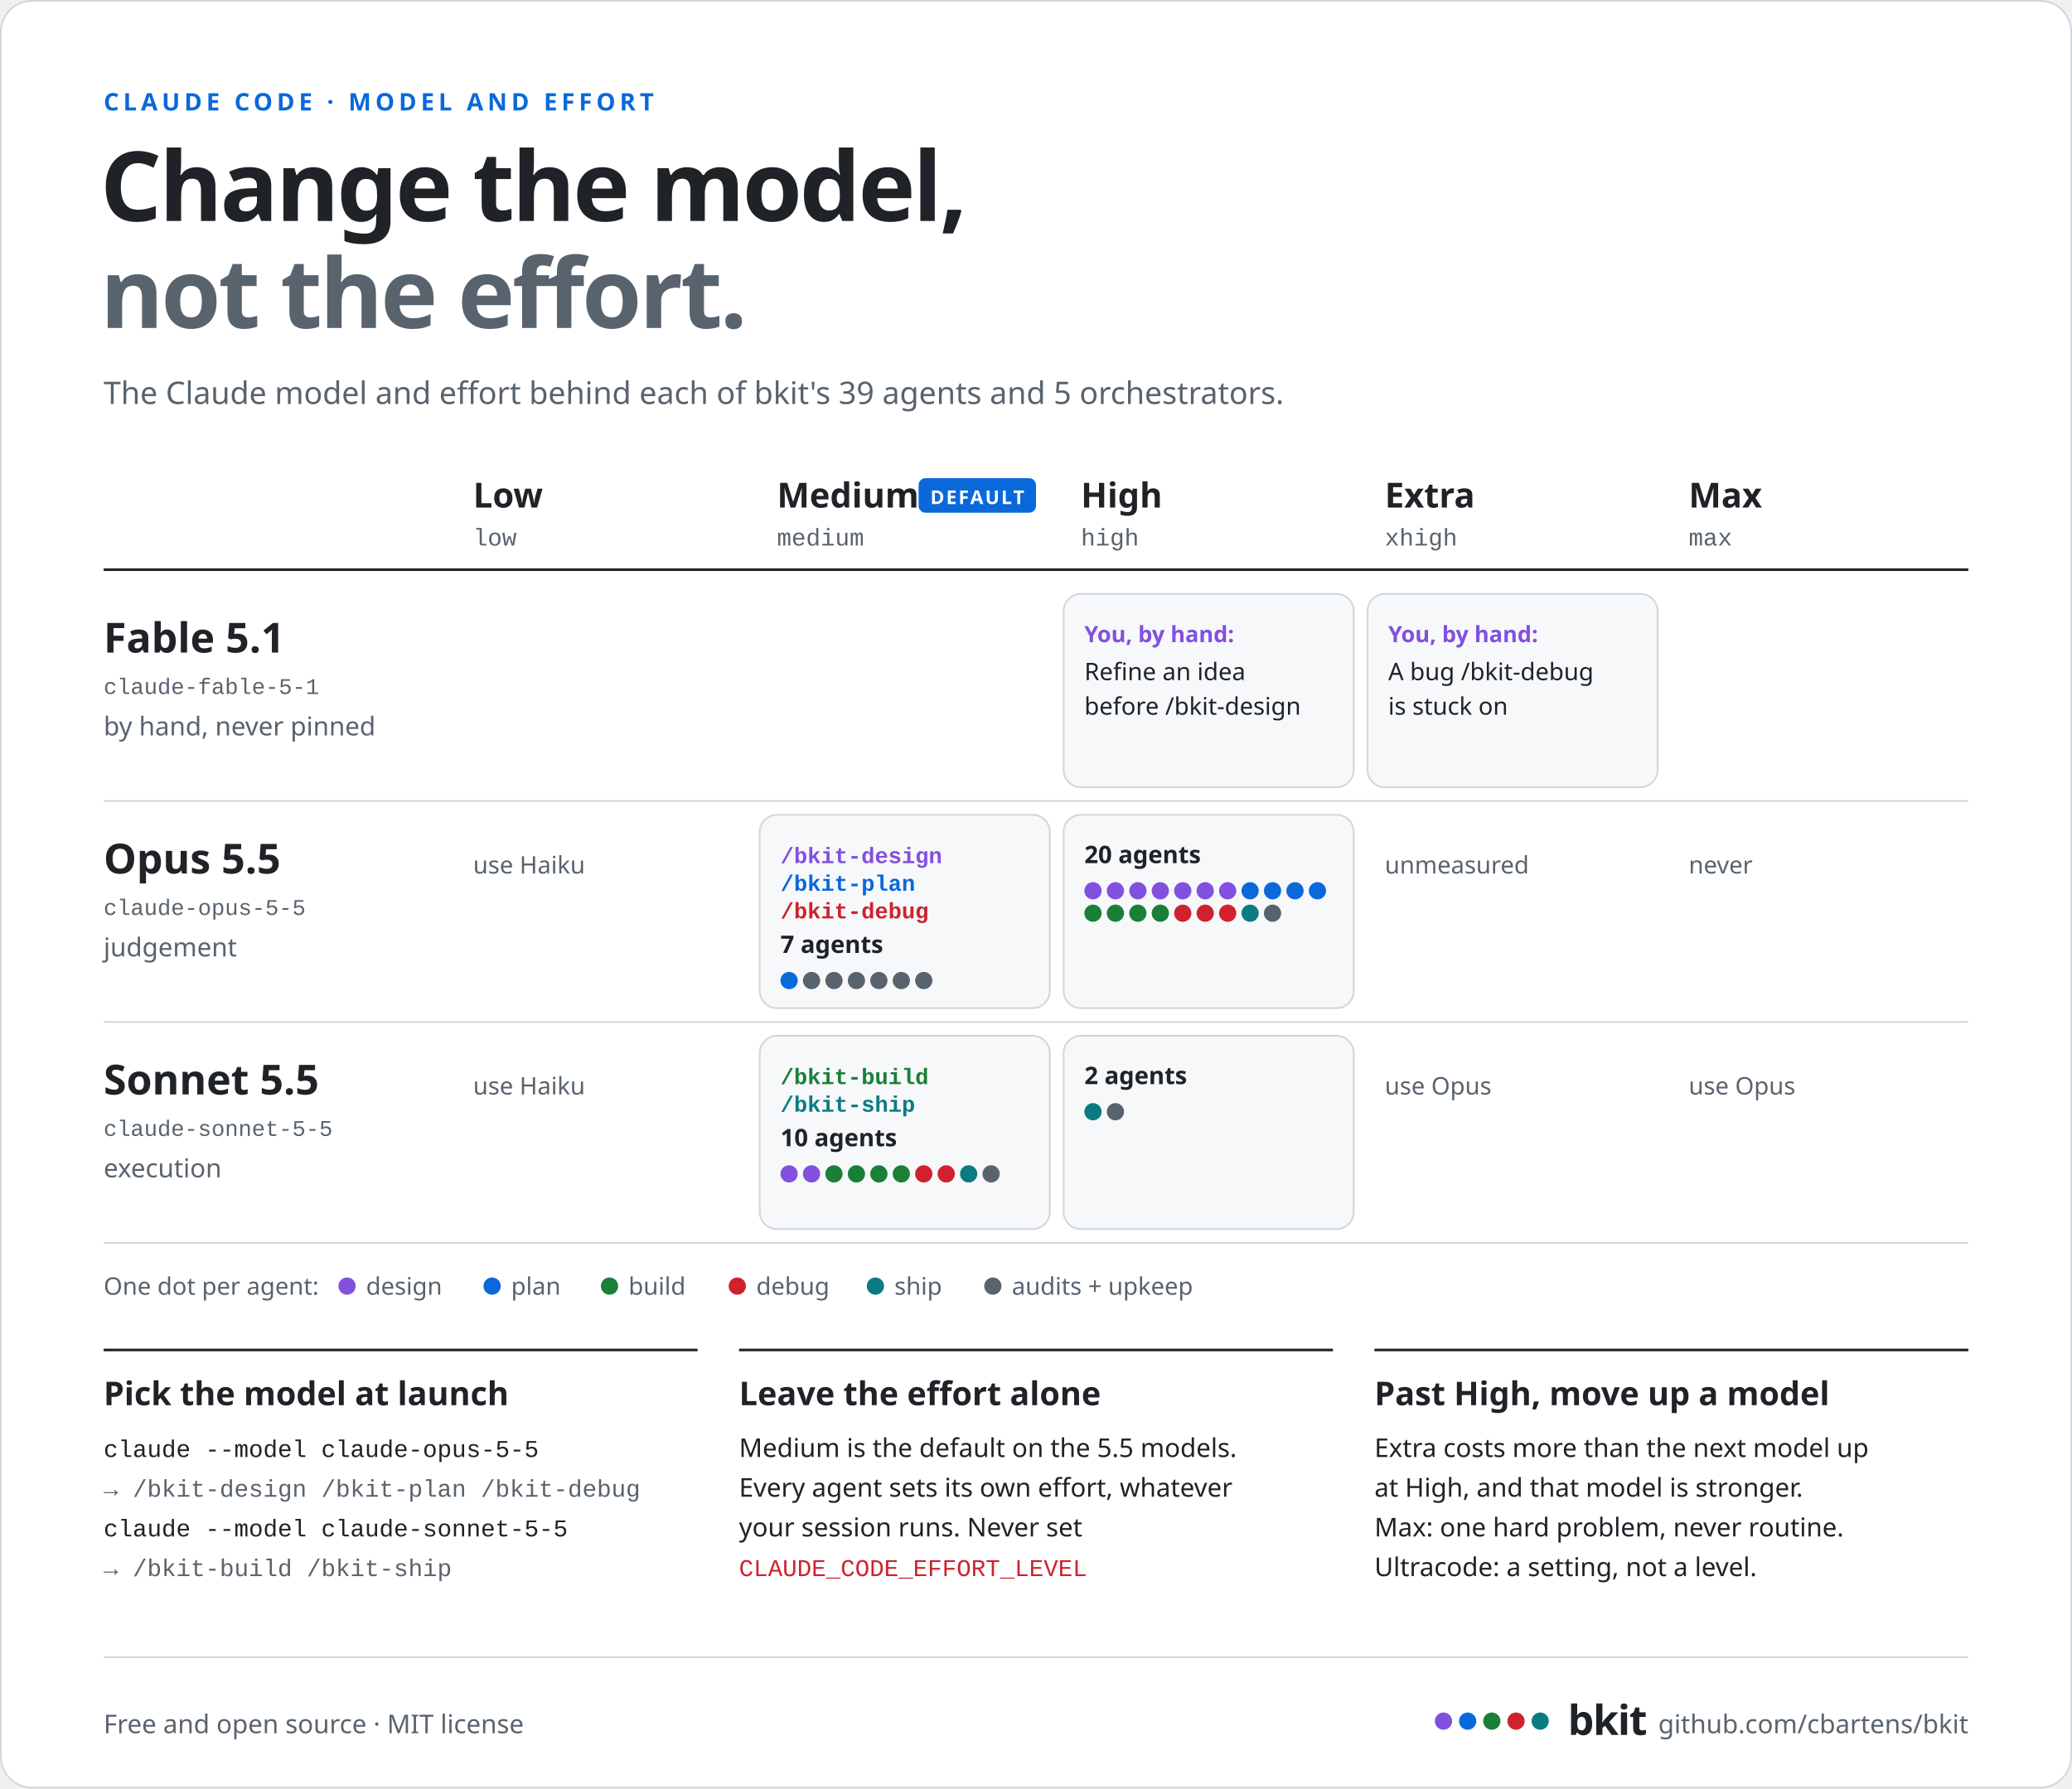
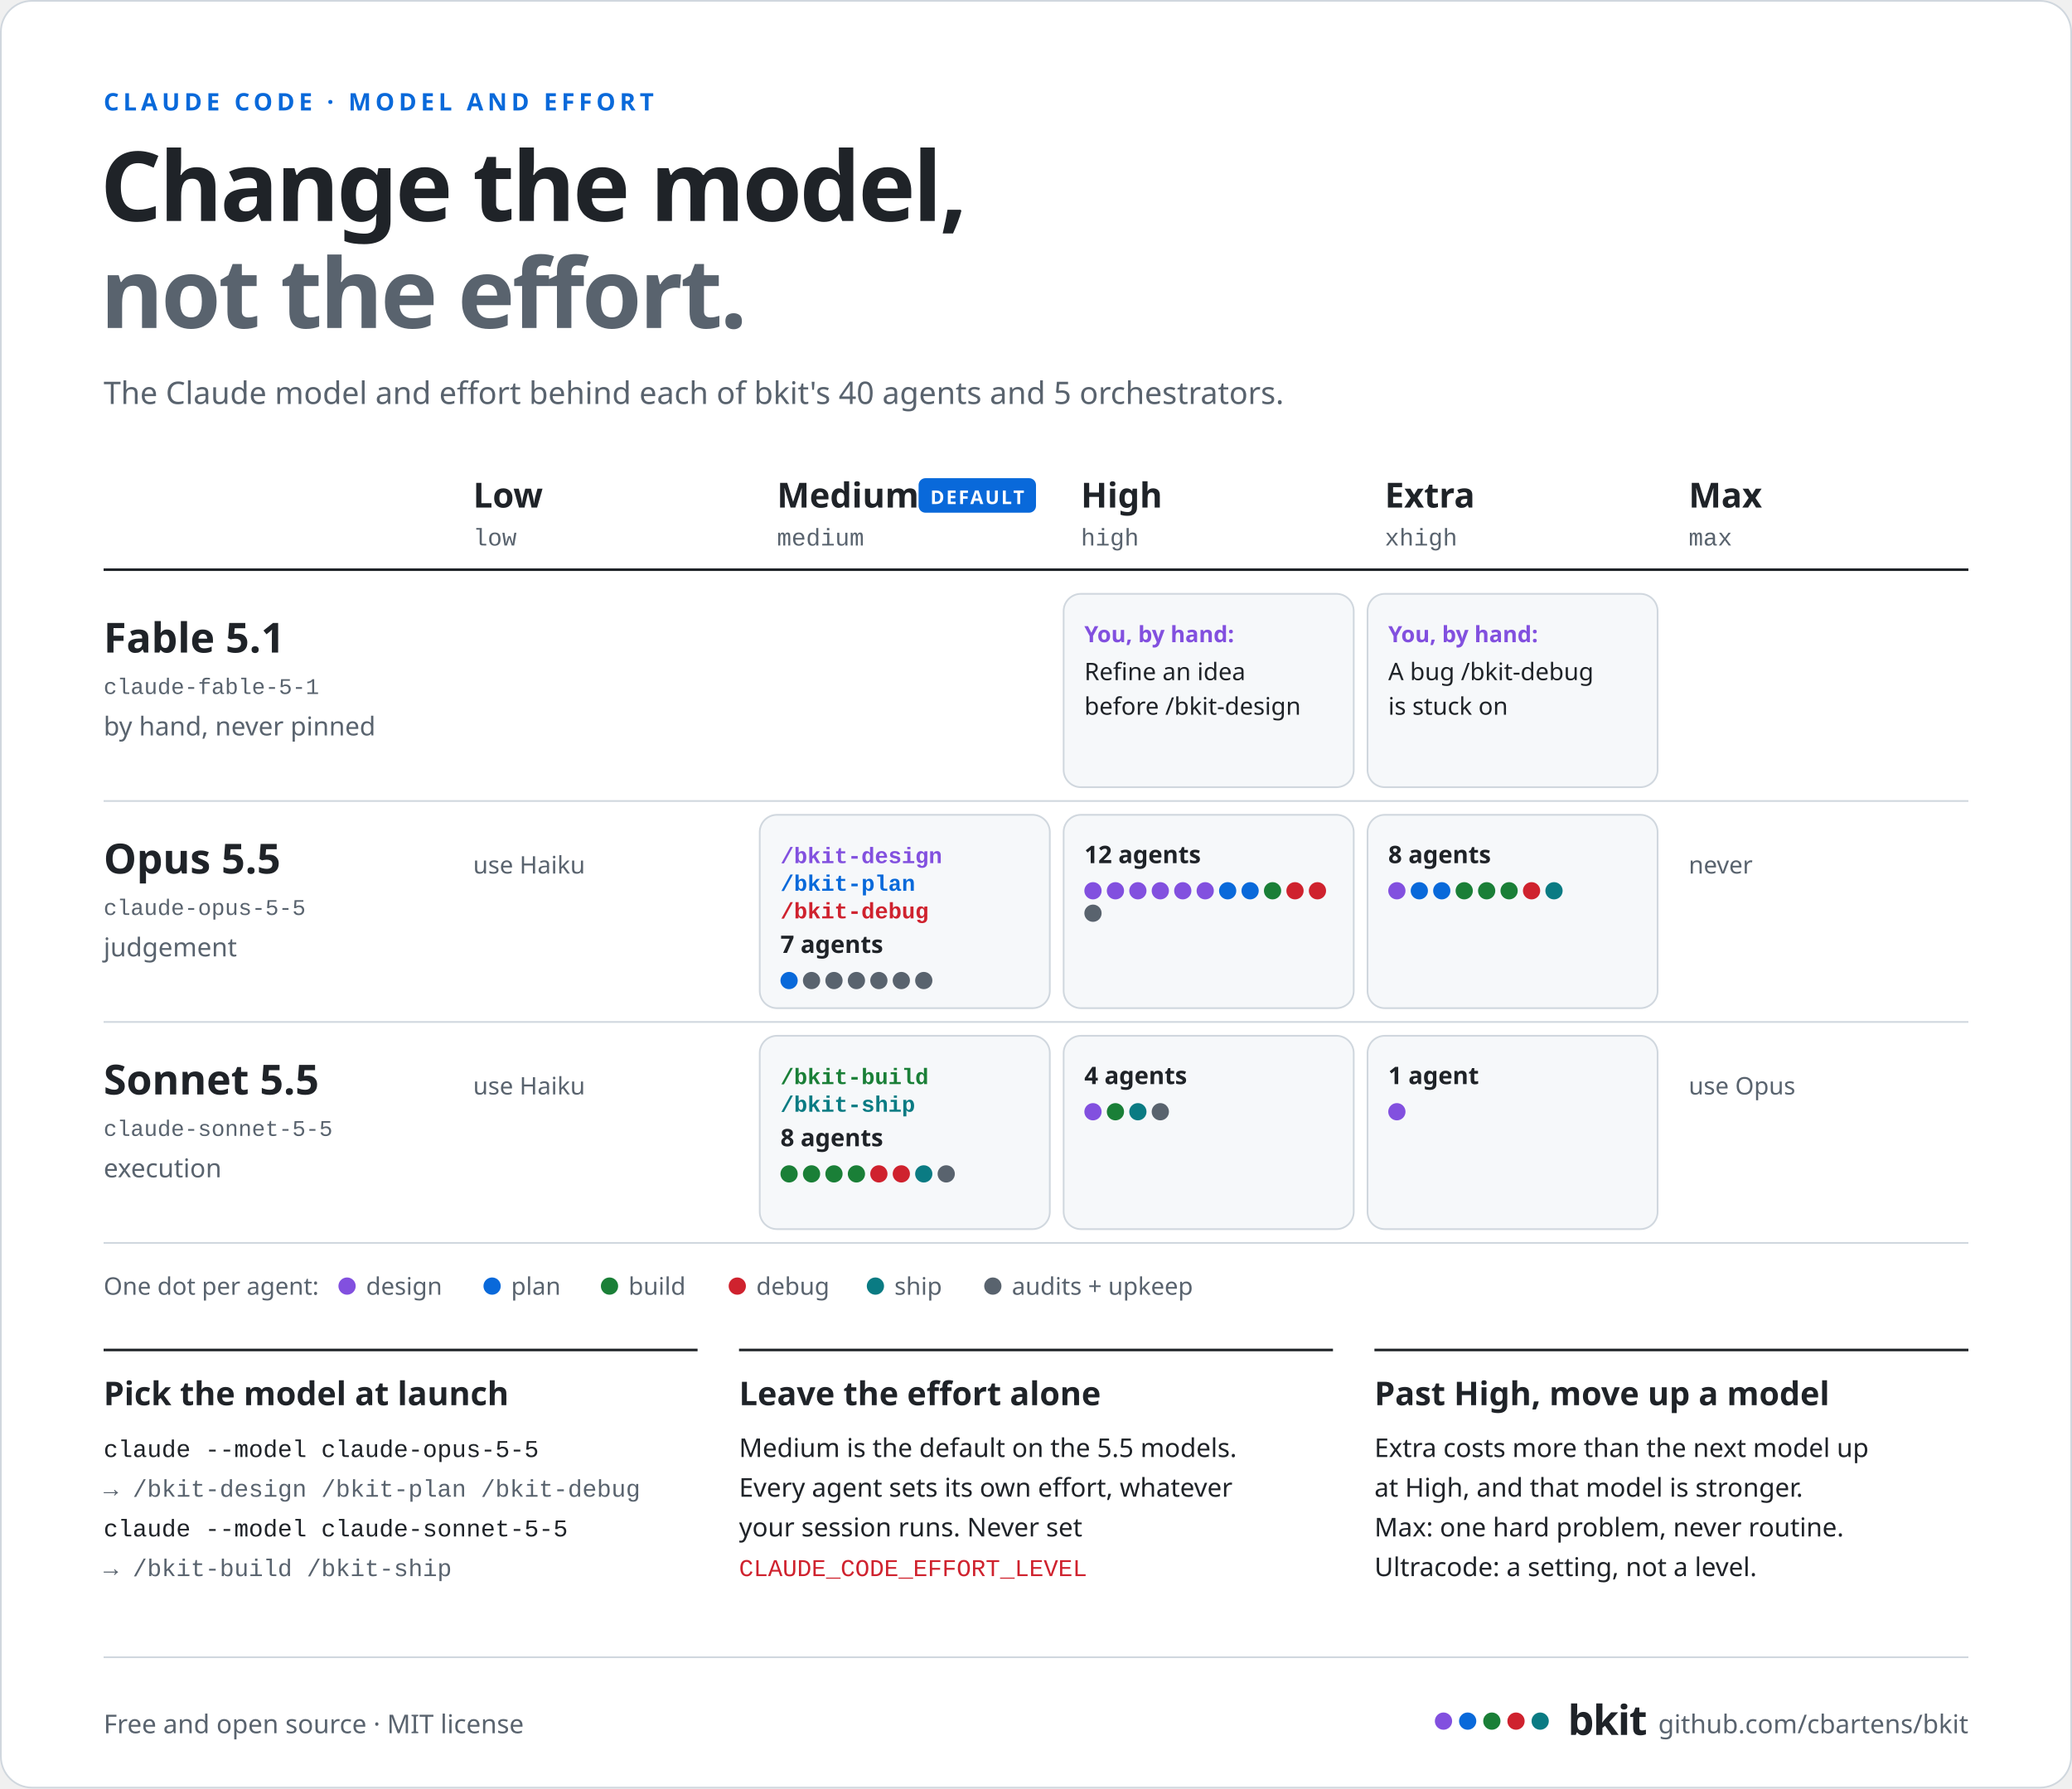
- <svg xmlns="http://www.w3.org/2000/svg" width="1200" height="1036" viewBox="0 0 1200 1036" role="img" aria-label="Change the model, not the effort. The Claude model and effort behind each of bkit's 39 agents and 5 orchestrators. Opus 5.5 at Medium: /bkit-design, /bkit-plan, /bkit-debug, 7 agents; Opus 5.5 at High: 20 agents; Sonnet 5.5 at Medium: /bkit-build, /bkit-ship, 10 agents; Sonnet 5.5 at High: 2 agents. Fable 5.1 is never pinned: use it by hand to refine an idea before /bkit-design, and at Extra for a bug /bkit-debug is stuck on. Pick the model at launch: claude-opus-5-5 for /bkit-design, /bkit-plan, /bkit-debug; claude-sonnet-5-5 for /bkit-build, /bkit-ship. Leave the effort alone: medium is the default on the 5.5 models, every agent sets its own, and never set CLAUDE_CODE_EFFORT_LEVEL. Past High, move up a model: Extra costs more than the next model up at High. Max is for one hard problem, never routine; ultracode is a setting, not a level.">
+ <svg xmlns="http://www.w3.org/2000/svg" width="1200" height="1036" viewBox="0 0 1200 1036" role="img" aria-label="Change the model, not the effort. The Claude model and effort behind each of bkit's 40 agents and 5 orchestrators. Opus 5.5 at Medium: /bkit-design, /bkit-plan, /bkit-debug, 7 agents; Opus 5.5 at High: 12 agents; Opus 5.5 at Extra: 8 agents; Sonnet 5.5 at Medium: /bkit-build, /bkit-ship, 8 agents; Sonnet 5.5 at High: 4 agents; Sonnet 5.5 at Extra: 1 agents. Fable 5.1 is never pinned: use it by hand to refine an idea before /bkit-design, and at Extra for a bug /bkit-debug is stuck on. Pick the model at launch: claude-opus-5-5 for /bkit-design, /bkit-plan, /bkit-debug; claude-sonnet-5-5 for /bkit-build, /bkit-ship. Leave the effort alone: medium is the default on the 5.5 models, every agent sets its own, and never set CLAUDE_CODE_EFFORT_LEVEL. Past High, move up a model: Extra costs more than the next model up at High. Max is for one hard problem, never routine; ultracode is a setting, not a level.">
  <rect x="0.5" y="0.5" width="1199" height="1035" rx="18" fill="#ffffff" stroke="#d0d7de" />
  <text x="60" y="64" font-family="-apple-system, BlinkMacSystemFont, 'Segoe UI', 'Noto Sans', Helvetica, Arial, sans-serif" font-size="14" font-weight="700" fill="#0969da" text-anchor="start" letter-spacing="2.4">CLAUDE CODE  ·  MODEL AND EFFORT</text>
  <text x="58" y="128" font-family="-apple-system, BlinkMacSystemFont, 'Segoe UI', 'Noto Sans', Helvetica, Arial, sans-serif" font-size="56" font-weight="800" fill="#1f2328" text-anchor="start" letter-spacing="-1.5">Change the model,</text>
  <text x="58" y="190" font-family="-apple-system, BlinkMacSystemFont, 'Segoe UI', 'Noto Sans', Helvetica, Arial, sans-serif" font-size="56" font-weight="800" fill="#59636e" text-anchor="start" letter-spacing="-1.5">not the effort.</text>
-   <text x="60" y="234" font-family="-apple-system, BlinkMacSystemFont, 'Segoe UI', 'Noto Sans', Helvetica, Arial, sans-serif" font-size="18" font-weight="400" fill="#59636e" text-anchor="start">The Claude model and effort behind each of bkit's 39 agents and 5 orchestrators.</text>
+   <text x="60" y="234" font-family="-apple-system, BlinkMacSystemFont, 'Segoe UI', 'Noto Sans', Helvetica, Arial, sans-serif" font-size="18" font-weight="400" fill="#59636e" text-anchor="start">The Claude model and effort behind each of bkit's 40 agents and 5 orchestrators.</text>
  <text x="274" y="294" font-family="-apple-system, BlinkMacSystemFont, 'Segoe UI', 'Noto Sans', Helvetica, Arial, sans-serif" font-size="20" font-weight="700" fill="#1f2328" text-anchor="start">Low</text>
  <text x="274" y="316" font-family="ui-monospace, SFMono-Regular, 'SF Mono', Menlo, Consolas, 'Liberation Mono', monospace" font-size="14" font-weight="400" fill="#59636e" text-anchor="start">low</text>
  <text x="450" y="294" font-family="-apple-system, BlinkMacSystemFont, 'Segoe UI', 'Noto Sans', Helvetica, Arial, sans-serif" font-size="20" font-weight="700" fill="#1f2328" text-anchor="start">Medium</text>
  <text x="450" y="316" font-family="ui-monospace, SFMono-Regular, 'SF Mono', Menlo, Consolas, 'Liberation Mono', monospace" font-size="14" font-weight="400" fill="#59636e" text-anchor="start">medium</text>
  <rect x="532" y="277" width="68" height="20" rx="4" fill="#0969da" />
  <text x="566" y="292" font-family="-apple-system, BlinkMacSystemFont, 'Segoe UI', 'Noto Sans', Helvetica, Arial, sans-serif" font-size="11" font-weight="700" fill="#ffffff" text-anchor="middle" letter-spacing="1">DEFAULT</text>
  <text x="626" y="294" font-family="-apple-system, BlinkMacSystemFont, 'Segoe UI', 'Noto Sans', Helvetica, Arial, sans-serif" font-size="20" font-weight="700" fill="#1f2328" text-anchor="start">High</text>
  <text x="626" y="316" font-family="ui-monospace, SFMono-Regular, 'SF Mono', Menlo, Consolas, 'Liberation Mono', monospace" font-size="14" font-weight="400" fill="#59636e" text-anchor="start">high</text>
  <text x="802" y="294" font-family="-apple-system, BlinkMacSystemFont, 'Segoe UI', 'Noto Sans', Helvetica, Arial, sans-serif" font-size="20" font-weight="700" fill="#1f2328" text-anchor="start">Extra</text>
  <text x="802" y="316" font-family="ui-monospace, SFMono-Regular, 'SF Mono', Menlo, Consolas, 'Liberation Mono', monospace" font-size="14" font-weight="400" fill="#59636e" text-anchor="start">xhigh</text>
  <text x="978" y="294" font-family="-apple-system, BlinkMacSystemFont, 'Segoe UI', 'Noto Sans', Helvetica, Arial, sans-serif" font-size="20" font-weight="700" fill="#1f2328" text-anchor="start">Max</text>
  <text x="978" y="316" font-family="ui-monospace, SFMono-Regular, 'SF Mono', Menlo, Consolas, 'Liberation Mono', monospace" font-size="14" font-weight="400" fill="#59636e" text-anchor="start">max</text>
  <line x1="60" y1="330" x2="1140" y2="330" stroke="#1f2328" stroke-width="1.5" />
  <text x="60" y="378" font-family="-apple-system, BlinkMacSystemFont, 'Segoe UI', 'Noto Sans', Helvetica, Arial, sans-serif" font-size="24" font-weight="700" fill="#1f2328" text-anchor="start">Fable 5.1</text>
  <text x="60" y="402" font-family="ui-monospace, SFMono-Regular, 'SF Mono', Menlo, Consolas, 'Liberation Mono', monospace" font-size="13" font-weight="400" fill="#59636e" text-anchor="start">claude-fable-5-1</text>
  <text x="60" y="426" font-family="-apple-system, BlinkMacSystemFont, 'Segoe UI', 'Noto Sans', Helvetica, Arial, sans-serif" font-size="15" font-weight="400" fill="#59636e" text-anchor="start">by hand, never pinned</text>
  <rect x="616" y="344" width="168" height="112" rx="10" fill="#f6f8fa" stroke="#d0d7de" />
  <text x="628" y="372" font-family="-apple-system, BlinkMacSystemFont, 'Segoe UI', 'Noto Sans', Helvetica, Arial, sans-serif" font-size="13" font-weight="700" fill="#8250df" text-anchor="start">You, by hand:</text>
  <text x="628" y="394" font-family="-apple-system, BlinkMacSystemFont, 'Segoe UI', 'Noto Sans', Helvetica, Arial, sans-serif" font-size="14" font-weight="400" fill="#1f2328" text-anchor="start">Refine an idea</text>
  <text x="628" y="414" font-family="-apple-system, BlinkMacSystemFont, 'Segoe UI', 'Noto Sans', Helvetica, Arial, sans-serif" font-size="14" font-weight="400" fill="#1f2328" text-anchor="start">before /bkit-design</text>
  <rect x="792" y="344" width="168" height="112" rx="10" fill="#f6f8fa" stroke="#d0d7de" />
  <text x="804" y="372" font-family="-apple-system, BlinkMacSystemFont, 'Segoe UI', 'Noto Sans', Helvetica, Arial, sans-serif" font-size="13" font-weight="700" fill="#8250df" text-anchor="start">You, by hand:</text>
  <text x="804" y="394" font-family="-apple-system, BlinkMacSystemFont, 'Segoe UI', 'Noto Sans', Helvetica, Arial, sans-serif" font-size="14" font-weight="400" fill="#1f2328" text-anchor="start">A bug /bkit-debug</text>
  <text x="804" y="414" font-family="-apple-system, BlinkMacSystemFont, 'Segoe UI', 'Noto Sans', Helvetica, Arial, sans-serif" font-size="14" font-weight="400" fill="#1f2328" text-anchor="start">is stuck on</text>
  <line x1="60" y1="464" x2="1140" y2="464" stroke="#d0d7de" />
  <text x="60" y="506" font-family="-apple-system, BlinkMacSystemFont, 'Segoe UI', 'Noto Sans', Helvetica, Arial, sans-serif" font-size="24" font-weight="700" fill="#1f2328" text-anchor="start">Opus 5.5</text>
  <text x="60" y="530" font-family="ui-monospace, SFMono-Regular, 'SF Mono', Menlo, Consolas, 'Liberation Mono', monospace" font-size="13" font-weight="400" fill="#59636e" text-anchor="start">claude-opus-5-5</text>
  <text x="60" y="554" font-family="-apple-system, BlinkMacSystemFont, 'Segoe UI', 'Noto Sans', Helvetica, Arial, sans-serif" font-size="15" font-weight="400" fill="#59636e" text-anchor="start">judgement</text>
  <text x="274" y="506" font-family="-apple-system, BlinkMacSystemFont, 'Segoe UI', 'Noto Sans', Helvetica, Arial, sans-serif" font-size="14" font-weight="400" fill="#59636e" text-anchor="start">use Haiku</text>
  <rect x="440" y="472" width="168" height="112" rx="10" fill="#f6f8fa" stroke="#d0d7de" />
  <text x="452" y="500" font-family="ui-monospace, SFMono-Regular, 'SF Mono', Menlo, Consolas, 'Liberation Mono', monospace" font-size="13" font-weight="600" fill="#8250df" text-anchor="start">/bkit-design</text>
  <text x="452" y="516" font-family="ui-monospace, SFMono-Regular, 'SF Mono', Menlo, Consolas, 'Liberation Mono', monospace" font-size="13" font-weight="600" fill="#0969da" text-anchor="start">/bkit-plan</text>
  <text x="452" y="532" font-family="ui-monospace, SFMono-Regular, 'SF Mono', Menlo, Consolas, 'Liberation Mono', monospace" font-size="13" font-weight="600" fill="#cf222e" text-anchor="start">/bkit-debug</text>
  <text x="452" y="552" font-family="-apple-system, BlinkMacSystemFont, 'Segoe UI', 'Noto Sans', Helvetica, Arial, sans-serif" font-size="14" font-weight="700" fill="#1f2328" text-anchor="start">7 agents</text>
  <circle cx="457" cy="568" r="5" fill="#0969da" />
  <circle cx="470" cy="568" r="5" fill="#59636e" />
  <circle cx="483" cy="568" r="5" fill="#59636e" />
  <circle cx="496" cy="568" r="5" fill="#59636e" />
  <circle cx="509" cy="568" r="5" fill="#59636e" />
  <circle cx="522" cy="568" r="5" fill="#59636e" />
  <circle cx="535" cy="568" r="5" fill="#59636e" />
  <rect x="616" y="472" width="168" height="112" rx="10" fill="#f6f8fa" stroke="#d0d7de" />
-   <text x="628" y="500" font-family="-apple-system, BlinkMacSystemFont, 'Segoe UI', 'Noto Sans', Helvetica, Arial, sans-serif" font-size="14" font-weight="700" fill="#1f2328" text-anchor="start">20 agents</text>
+   <text x="628" y="500" font-family="-apple-system, BlinkMacSystemFont, 'Segoe UI', 'Noto Sans', Helvetica, Arial, sans-serif" font-size="14" font-weight="700" fill="#1f2328" text-anchor="start">12 agents</text>
  <circle cx="633" cy="516" r="5" fill="#8250df" />
  <circle cx="646" cy="516" r="5" fill="#8250df" />
  <circle cx="659" cy="516" r="5" fill="#8250df" />
  <circle cx="672" cy="516" r="5" fill="#8250df" />
  <circle cx="685" cy="516" r="5" fill="#8250df" />
  <circle cx="698" cy="516" r="5" fill="#8250df" />
-   <circle cx="711" cy="516" r="5" fill="#8250df" />
+   <circle cx="711" cy="516" r="5" fill="#0969da" />
  <circle cx="724" cy="516" r="5" fill="#0969da" />
-   <circle cx="737" cy="516" r="5" fill="#0969da" />
-   <circle cx="750" cy="516" r="5" fill="#0969da" />
-   <circle cx="763" cy="516" r="5" fill="#0969da" />
-   <circle cx="633" cy="529" r="5" fill="#1a7f37" />
-   <circle cx="646" cy="529" r="5" fill="#1a7f37" />
-   <circle cx="659" cy="529" r="5" fill="#1a7f37" />
-   <circle cx="672" cy="529" r="5" fill="#1a7f37" />
-   <circle cx="685" cy="529" r="5" fill="#cf222e" />
-   <circle cx="698" cy="529" r="5" fill="#cf222e" />
-   <circle cx="711" cy="529" r="5" fill="#cf222e" />
-   <circle cx="724" cy="529" r="5" fill="#0a7b83" />
-   <circle cx="737" cy="529" r="5" fill="#59636e" />
-   <text x="802" y="506" font-family="-apple-system, BlinkMacSystemFont, 'Segoe UI', 'Noto Sans', Helvetica, Arial, sans-serif" font-size="14" font-weight="400" fill="#59636e" text-anchor="start">unmeasured</text>
+   <circle cx="737" cy="516" r="5" fill="#1a7f37" />
+   <circle cx="750" cy="516" r="5" fill="#cf222e" />
+   <circle cx="763" cy="516" r="5" fill="#cf222e" />
+   <circle cx="633" cy="529" r="5" fill="#59636e" />
+   <rect x="792" y="472" width="168" height="112" rx="10" fill="#f6f8fa" stroke="#d0d7de" />
+   <text x="804" y="500" font-family="-apple-system, BlinkMacSystemFont, 'Segoe UI', 'Noto Sans', Helvetica, Arial, sans-serif" font-size="14" font-weight="700" fill="#1f2328" text-anchor="start">8 agents</text>
+   <circle cx="809" cy="516" r="5" fill="#8250df" />
+   <circle cx="822" cy="516" r="5" fill="#0969da" />
+   <circle cx="835" cy="516" r="5" fill="#0969da" />
+   <circle cx="848" cy="516" r="5" fill="#1a7f37" />
+   <circle cx="861" cy="516" r="5" fill="#1a7f37" />
+   <circle cx="874" cy="516" r="5" fill="#1a7f37" />
+   <circle cx="887" cy="516" r="5" fill="#cf222e" />
+   <circle cx="900" cy="516" r="5" fill="#0a7b83" />
  <text x="978" y="506" font-family="-apple-system, BlinkMacSystemFont, 'Segoe UI', 'Noto Sans', Helvetica, Arial, sans-serif" font-size="14" font-weight="400" fill="#59636e" text-anchor="start">never</text>
  <line x1="60" y1="592" x2="1140" y2="592" stroke="#d0d7de" />
  <text x="60" y="634" font-family="-apple-system, BlinkMacSystemFont, 'Segoe UI', 'Noto Sans', Helvetica, Arial, sans-serif" font-size="24" font-weight="700" fill="#1f2328" text-anchor="start">Sonnet 5.5</text>
  <text x="60" y="658" font-family="ui-monospace, SFMono-Regular, 'SF Mono', Menlo, Consolas, 'Liberation Mono', monospace" font-size="13" font-weight="400" fill="#59636e" text-anchor="start">claude-sonnet-5-5</text>
  <text x="60" y="682" font-family="-apple-system, BlinkMacSystemFont, 'Segoe UI', 'Noto Sans', Helvetica, Arial, sans-serif" font-size="15" font-weight="400" fill="#59636e" text-anchor="start">execution</text>
  <text x="274" y="634" font-family="-apple-system, BlinkMacSystemFont, 'Segoe UI', 'Noto Sans', Helvetica, Arial, sans-serif" font-size="14" font-weight="400" fill="#59636e" text-anchor="start">use Haiku</text>
  <rect x="440" y="600" width="168" height="112" rx="10" fill="#f6f8fa" stroke="#d0d7de" />
  <text x="452" y="628" font-family="ui-monospace, SFMono-Regular, 'SF Mono', Menlo, Consolas, 'Liberation Mono', monospace" font-size="13" font-weight="600" fill="#1a7f37" text-anchor="start">/bkit-build</text>
  <text x="452" y="644" font-family="ui-monospace, SFMono-Regular, 'SF Mono', Menlo, Consolas, 'Liberation Mono', monospace" font-size="13" font-weight="600" fill="#0a7b83" text-anchor="start">/bkit-ship</text>
-   <text x="452" y="664" font-family="-apple-system, BlinkMacSystemFont, 'Segoe UI', 'Noto Sans', Helvetica, Arial, sans-serif" font-size="14" font-weight="700" fill="#1f2328" text-anchor="start">10 agents</text>
-   <circle cx="457" cy="680" r="5" fill="#8250df" />
-   <circle cx="470" cy="680" r="5" fill="#8250df" />
+   <text x="452" y="664" font-family="-apple-system, BlinkMacSystemFont, 'Segoe UI', 'Noto Sans', Helvetica, Arial, sans-serif" font-size="14" font-weight="700" fill="#1f2328" text-anchor="start">8 agents</text>
+   <circle cx="457" cy="680" r="5" fill="#1a7f37" />
+   <circle cx="470" cy="680" r="5" fill="#1a7f37" />
  <circle cx="483" cy="680" r="5" fill="#1a7f37" />
  <circle cx="496" cy="680" r="5" fill="#1a7f37" />
-   <circle cx="509" cy="680" r="5" fill="#1a7f37" />
-   <circle cx="522" cy="680" r="5" fill="#1a7f37" />
-   <circle cx="535" cy="680" r="5" fill="#cf222e" />
-   <circle cx="548" cy="680" r="5" fill="#cf222e" />
-   <circle cx="561" cy="680" r="5" fill="#0a7b83" />
-   <circle cx="574" cy="680" r="5" fill="#59636e" />
+   <circle cx="509" cy="680" r="5" fill="#cf222e" />
+   <circle cx="522" cy="680" r="5" fill="#cf222e" />
+   <circle cx="535" cy="680" r="5" fill="#0a7b83" />
+   <circle cx="548" cy="680" r="5" fill="#59636e" />
  <rect x="616" y="600" width="168" height="112" rx="10" fill="#f6f8fa" stroke="#d0d7de" />
-   <text x="628" y="628" font-family="-apple-system, BlinkMacSystemFont, 'Segoe UI', 'Noto Sans', Helvetica, Arial, sans-serif" font-size="14" font-weight="700" fill="#1f2328" text-anchor="start">2 agents</text>
-   <circle cx="633" cy="644" r="5" fill="#0a7b83" />
-   <circle cx="646" cy="644" r="5" fill="#59636e" />
-   <text x="802" y="634" font-family="-apple-system, BlinkMacSystemFont, 'Segoe UI', 'Noto Sans', Helvetica, Arial, sans-serif" font-size="14" font-weight="400" fill="#59636e" text-anchor="start">use Opus</text>
+   <text x="628" y="628" font-family="-apple-system, BlinkMacSystemFont, 'Segoe UI', 'Noto Sans', Helvetica, Arial, sans-serif" font-size="14" font-weight="700" fill="#1f2328" text-anchor="start">4 agents</text>
+   <circle cx="633" cy="644" r="5" fill="#8250df" />
+   <circle cx="646" cy="644" r="5" fill="#1a7f37" />
+   <circle cx="659" cy="644" r="5" fill="#0a7b83" />
+   <circle cx="672" cy="644" r="5" fill="#59636e" />
+   <rect x="792" y="600" width="168" height="112" rx="10" fill="#f6f8fa" stroke="#d0d7de" />
+   <text x="804" y="628" font-family="-apple-system, BlinkMacSystemFont, 'Segoe UI', 'Noto Sans', Helvetica, Arial, sans-serif" font-size="14" font-weight="700" fill="#1f2328" text-anchor="start">1 agent</text>
+   <circle cx="809" cy="644" r="5" fill="#8250df" />
  <text x="978" y="634" font-family="-apple-system, BlinkMacSystemFont, 'Segoe UI', 'Noto Sans', Helvetica, Arial, sans-serif" font-size="14" font-weight="400" fill="#59636e" text-anchor="start">use Opus</text>
  <line x1="60" y1="720" x2="1140" y2="720" stroke="#d0d7de" />
  <text x="60" y="750" font-family="-apple-system, BlinkMacSystemFont, 'Segoe UI', 'Noto Sans', Helvetica, Arial, sans-serif" font-size="14" font-weight="400" fill="#59636e" text-anchor="start">One dot per agent:</text>
  <circle cx="201" cy="745" r="5" fill="#8250df" />
  <text x="212" y="750" font-family="-apple-system, BlinkMacSystemFont, 'Segoe UI', 'Noto Sans', Helvetica, Arial, sans-serif" font-size="14" font-weight="400" fill="#59636e" text-anchor="start">design</text>
  <circle cx="285" cy="745" r="5" fill="#0969da" />
  <text x="296" y="750" font-family="-apple-system, BlinkMacSystemFont, 'Segoe UI', 'Noto Sans', Helvetica, Arial, sans-serif" font-size="14" font-weight="400" fill="#59636e" text-anchor="start">plan</text>
  <circle cx="353" cy="745" r="5" fill="#1a7f37" />
  <text x="364" y="750" font-family="-apple-system, BlinkMacSystemFont, 'Segoe UI', 'Noto Sans', Helvetica, Arial, sans-serif" font-size="14" font-weight="400" fill="#59636e" text-anchor="start">build</text>
  <circle cx="427" cy="745" r="5" fill="#cf222e" />
  <text x="438" y="750" font-family="-apple-system, BlinkMacSystemFont, 'Segoe UI', 'Noto Sans', Helvetica, Arial, sans-serif" font-size="14" font-weight="400" fill="#59636e" text-anchor="start">debug</text>
  <circle cx="507" cy="745" r="5" fill="#0a7b83" />
  <text x="518" y="750" font-family="-apple-system, BlinkMacSystemFont, 'Segoe UI', 'Noto Sans', Helvetica, Arial, sans-serif" font-size="14" font-weight="400" fill="#59636e" text-anchor="start">ship</text>
  <circle cx="575" cy="745" r="5" fill="#59636e" />
  <text x="586" y="750" font-family="-apple-system, BlinkMacSystemFont, 'Segoe UI', 'Noto Sans', Helvetica, Arial, sans-serif" font-size="14" font-weight="400" fill="#59636e" text-anchor="start">audits + upkeep</text>
  <line x1="60" y1="782" x2="404" y2="782" stroke="#1f2328" stroke-width="1.5" />
  <text x="60" y="814" font-family="-apple-system, BlinkMacSystemFont, 'Segoe UI', 'Noto Sans', Helvetica, Arial, sans-serif" font-size="19" font-weight="700" fill="#1f2328" text-anchor="start">Pick the model at launch</text>
  <text x="60" y="844" font-family="ui-monospace, SFMono-Regular, 'SF Mono', Menlo, Consolas, 'Liberation Mono', monospace" font-size="14" font-weight="400" fill="#1f2328" text-anchor="start">claude --model claude-opus-5-5</text>
  <text x="60" y="867" font-family="ui-monospace, SFMono-Regular, 'SF Mono', Menlo, Consolas, 'Liberation Mono', monospace" font-size="14" font-weight="400" fill="#59636e" text-anchor="start">→ /bkit-design  /bkit-plan  /bkit-debug</text>
  <text x="60" y="890" font-family="ui-monospace, SFMono-Regular, 'SF Mono', Menlo, Consolas, 'Liberation Mono', monospace" font-size="14" font-weight="400" fill="#1f2328" text-anchor="start">claude --model claude-sonnet-5-5</text>
  <text x="60" y="913" font-family="ui-monospace, SFMono-Regular, 'SF Mono', Menlo, Consolas, 'Liberation Mono', monospace" font-size="14" font-weight="400" fill="#59636e" text-anchor="start">→ /bkit-build  /bkit-ship</text>
  <line x1="428" y1="782" x2="772" y2="782" stroke="#1f2328" stroke-width="1.5" />
  <text x="428" y="814" font-family="-apple-system, BlinkMacSystemFont, 'Segoe UI', 'Noto Sans', Helvetica, Arial, sans-serif" font-size="19" font-weight="700" fill="#1f2328" text-anchor="start">Leave the effort alone</text>
  <text x="428" y="844" font-family="-apple-system, BlinkMacSystemFont, 'Segoe UI', 'Noto Sans', Helvetica, Arial, sans-serif" font-size="15" font-weight="400" fill="#1f2328" text-anchor="start">Medium is the default on the 5.5 models.</text>
  <text x="428" y="867" font-family="-apple-system, BlinkMacSystemFont, 'Segoe UI', 'Noto Sans', Helvetica, Arial, sans-serif" font-size="15" font-weight="400" fill="#1f2328" text-anchor="start">Every agent sets its own effort, whatever</text>
  <text x="428" y="890" font-family="-apple-system, BlinkMacSystemFont, 'Segoe UI', 'Noto Sans', Helvetica, Arial, sans-serif" font-size="15" font-weight="400" fill="#1f2328" text-anchor="start">your session runs. Never set</text>
  <text x="428" y="913" font-family="ui-monospace, SFMono-Regular, 'SF Mono', Menlo, Consolas, 'Liberation Mono', monospace" font-size="14" font-weight="400" fill="#cf222e" text-anchor="start">CLAUDE_CODE_EFFORT_LEVEL</text>
  <line x1="796" y1="782" x2="1140" y2="782" stroke="#1f2328" stroke-width="1.5" />
  <text x="796" y="814" font-family="-apple-system, BlinkMacSystemFont, 'Segoe UI', 'Noto Sans', Helvetica, Arial, sans-serif" font-size="19" font-weight="700" fill="#1f2328" text-anchor="start">Past High, move up a model</text>
  <text x="796" y="844" font-family="-apple-system, BlinkMacSystemFont, 'Segoe UI', 'Noto Sans', Helvetica, Arial, sans-serif" font-size="15" font-weight="400" fill="#1f2328" text-anchor="start">Extra costs more than the next model up</text>
  <text x="796" y="867" font-family="-apple-system, BlinkMacSystemFont, 'Segoe UI', 'Noto Sans', Helvetica, Arial, sans-serif" font-size="15" font-weight="400" fill="#1f2328" text-anchor="start">at High, and that model is stronger.</text>
  <text x="796" y="890" font-family="-apple-system, BlinkMacSystemFont, 'Segoe UI', 'Noto Sans', Helvetica, Arial, sans-serif" font-size="15" font-weight="400" fill="#1f2328" text-anchor="start">Max: one hard problem, never routine.</text>
  <text x="796" y="913" font-family="-apple-system, BlinkMacSystemFont, 'Segoe UI', 'Noto Sans', Helvetica, Arial, sans-serif" font-size="15" font-weight="400" fill="#1f2328" text-anchor="start">Ultracode: a setting, not a level.</text>
  <line x1="60" y1="960" x2="1140" y2="960" stroke="#d0d7de" />
  <circle cx="836" cy="997" r="5" fill="#8250df" />
  <circle cx="850" cy="997" r="5" fill="#0969da" />
  <circle cx="864" cy="997" r="5" fill="#1a7f37" />
  <circle cx="878" cy="997" r="5" fill="#cf222e" />
  <circle cx="892" cy="997" r="5" fill="#0a7b83" />
  <text x="60" y="1004" font-family="-apple-system, BlinkMacSystemFont, 'Segoe UI', 'Noto Sans', Helvetica, Arial, sans-serif" font-size="15" font-weight="400" fill="#59636e" text-anchor="start">Free and open source  ·  MIT license</text>
  <text x="908" y="1005" font-family="-apple-system, BlinkMacSystemFont, 'Segoe UI', 'Noto Sans', Helvetica, Arial, sans-serif" font-size="24" font-weight="800" fill="#1f2328" text-anchor="start" letter-spacing="-0.6">bkit</text>
  <text x="1140" y="1004" font-family="-apple-system, BlinkMacSystemFont, 'Segoe UI', 'Noto Sans', Helvetica, Arial, sans-serif" font-size="15" font-weight="400" fill="#59636e" text-anchor="end">github.com/cbartens/bkit</text>
</svg>
